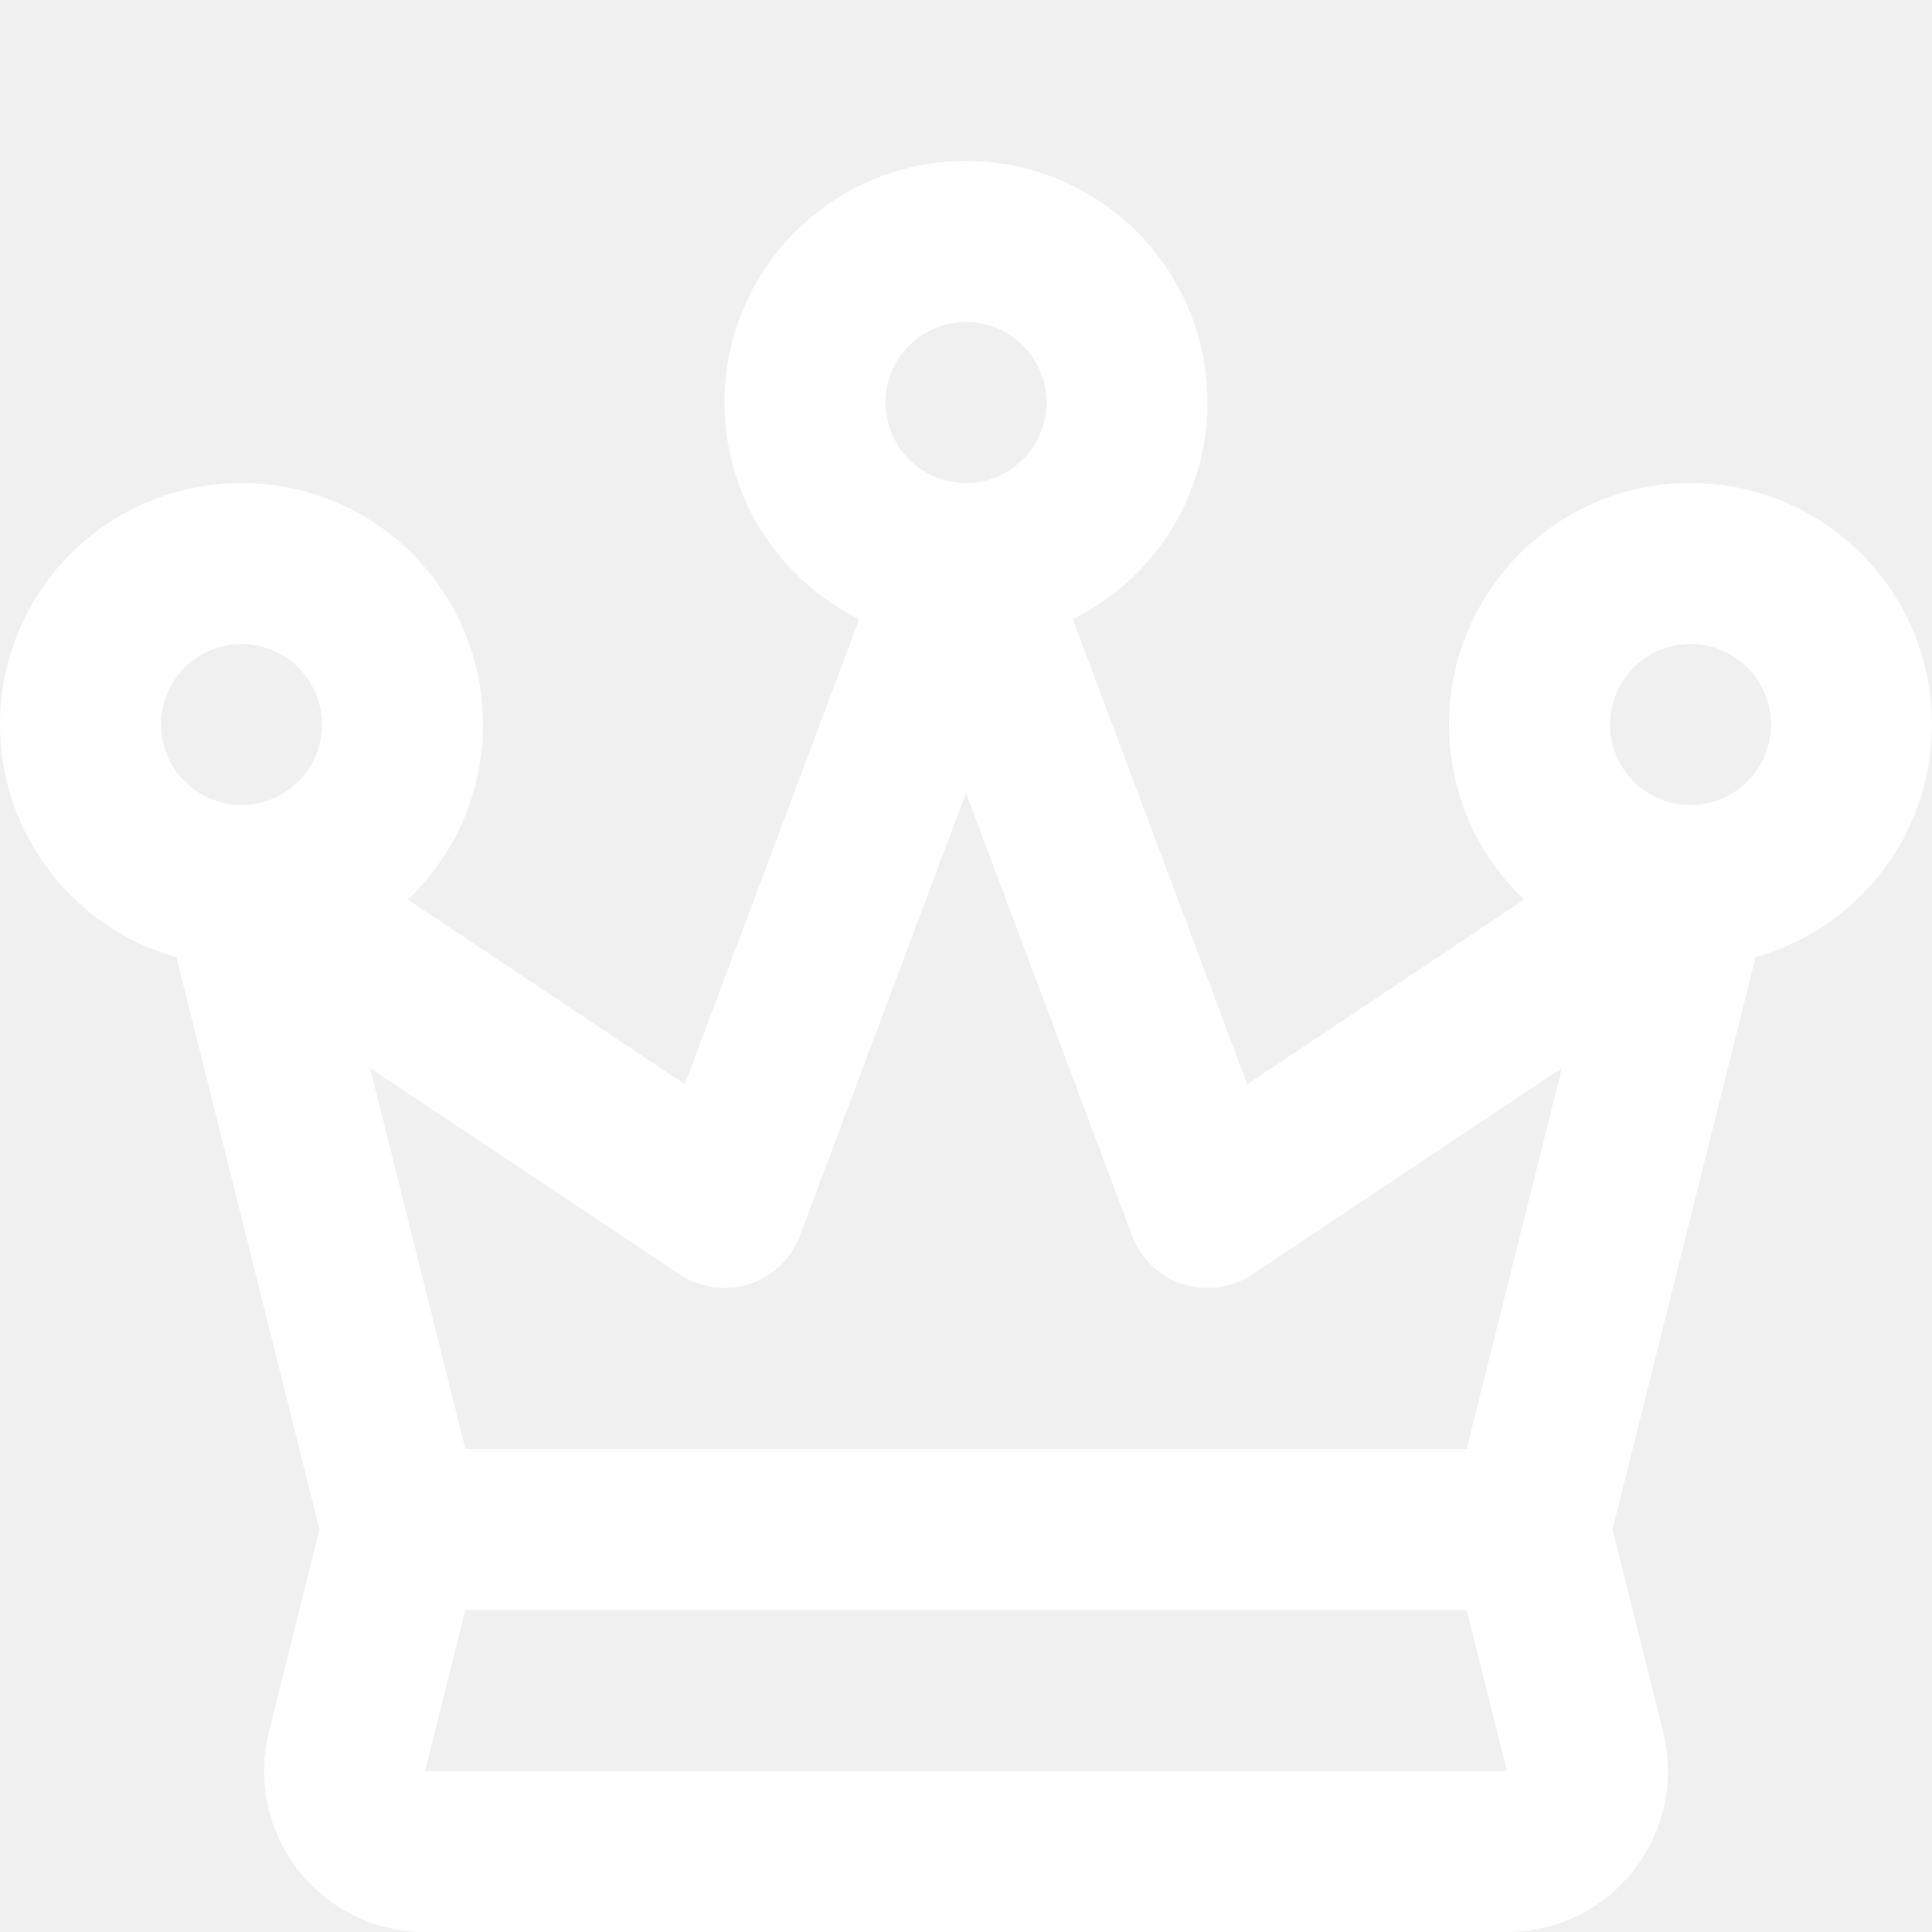
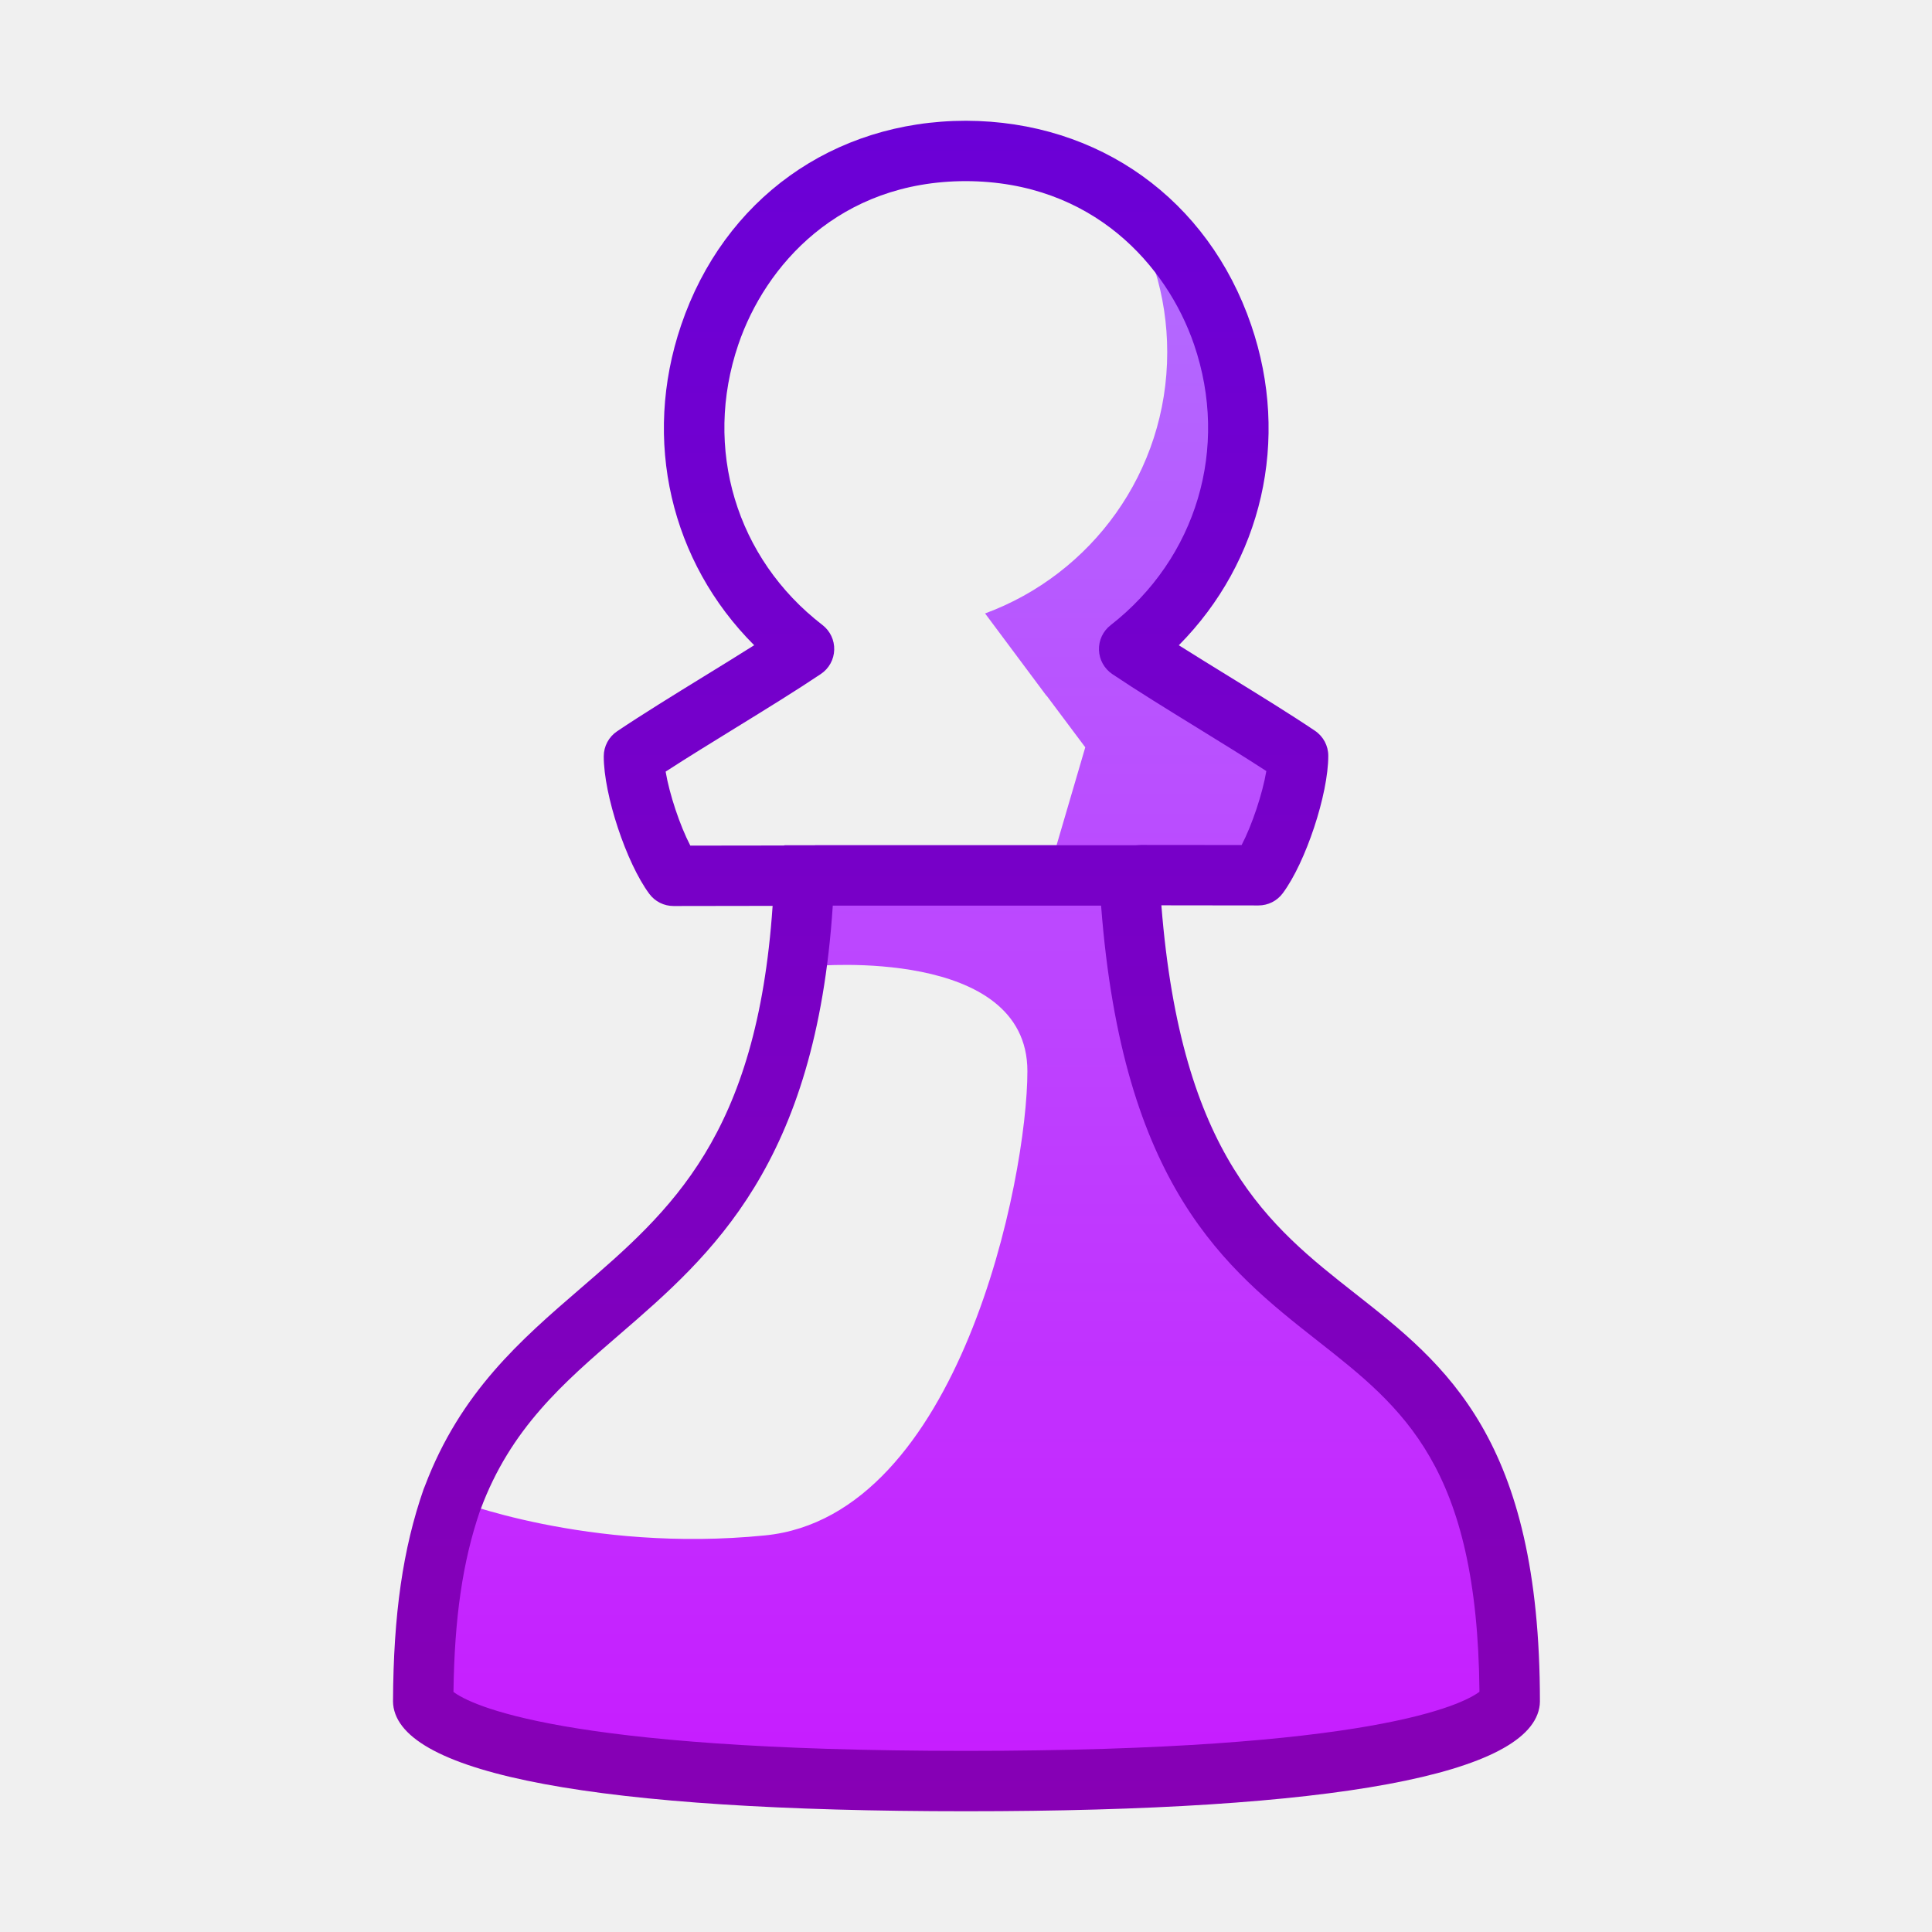
- <svg xmlns="http://www.w3.org/2000/svg" width="800px" height="800px" viewBox="0 0 24 24" fill="none">
-   <path fill-rule="evenodd" clip-rule="evenodd" d="M11 5C11 4.448 11.448 4 12 4C12.552 4 13 4.448 13 5C13 5.552 12.552 6 12 6C11.448 6 11 5.552 11 5ZM13.327 7.691C14.318 7.201 15 6.18 15 5C15 3.343 13.657 2 12 2C10.343 2 9 3.343 9 5C9 6.18 9.682 7.201 10.673 7.691L8.506 13.469L5.066 11.175C5.641 10.629 6 9.856 6 9C6 7.343 4.657 6 3 6C1.343 6 0 7.343 0 9C0 10.377 0.927 11.537 2.192 11.89L3.969 19L3.341 21.515C3.025 22.777 3.98 24 5.281 24H18.719C20.02 24 20.975 22.777 20.66 21.515L20.031 19L21.808 11.89C23.073 11.537 24 10.377 24 9C24 7.343 22.657 6 21 6C19.343 6 18 7.343 18 9C18 9.856 18.359 10.629 18.934 11.175L15.494 13.469L13.327 7.691ZM21 10C21 10 21 10 21 10C21.552 10 22 9.552 22 9C22 8.448 21.552 8 21 8C20.448 8 20 8.448 20 9C20 9.552 20.448 10 21 10ZM4 9C4 9.552 3.553 10 3 10H3C2.448 10 2 9.552 2 9C2 8.448 2.448 8 3 8C3.552 8 4 8.448 4 9ZM5.281 22L5.781 20H18.219L18.719 22H5.281ZM19.402 13.267L18.219 18H5.781L4.597 13.267L8.445 15.832C8.699 16.001 9.017 16.045 9.307 15.952C9.597 15.858 9.829 15.637 9.936 15.351L12 9.848L14.064 15.351C14.171 15.637 14.403 15.858 14.693 15.952C14.983 16.045 15.301 16.001 15.555 15.832L19.402 13.267Z" fill="#FFFFFF" />
+ <svg xmlns="http://www.w3.org/2000/svg" viewBox="0,0,256,256" width="512px" height="512px" fill-rule="nonzero">
+   <defs>
+     <linearGradient x1="32.015" y1="6.551" x2="32.015" y2="59" gradientUnits="userSpaceOnUse" id="color-1">
+       <stop offset="0" stop-color="#b26dff" />
+       <stop offset="1" stop-color="#c71cff" />
+     </linearGradient>
+     <linearGradient x1="32.016" y1="4" x2="32.016" y2="60" gradientUnits="userSpaceOnUse" id="color-2">
+       <stop offset="0" stop-color="#6b00d7" />
+       <stop offset="1" stop-color="#8700b4" />
+     </linearGradient>
+   </defs>
+   <g fill="none" fill-rule="nonzero" stroke="none" stroke-width="1" stroke-linecap="butt" stroke-linejoin="miter" stroke-miterlimit="10" stroke-dasharray="" stroke-dashoffset="0" font-family="none" font-weight="none" font-size="none" text-anchor="none" style="mix-blend-mode: normal">
+     <g transform="scale(4,4)">
+       <path d="M50.011,56.365c0,0 -0.29,2.635 -18.011,2.635c-17.721,0 -17.98,-2.635 -17.98,-2.635c0,-2.885 0.36,-5.031 0.959,-6.709c0,0 4.492,1.794 10.367,1.206c6.442,-0.645 8.688,-11.82 8.688,-15.379c0,-4.129 -7.034,-3.483 -7.034,-3.483c0.109,-1.22 0,-2.515 0,-4h8l0.951,-3.244l-1.279,-1.709c-0.002,0.001 -0.005,0 -0.007,0.001l-2.033,-2.727c3.522,-1.297 6.034,-4.682 6.034,-8.654c0,-1.893 -0.572,-3.652 -1.551,-5.116c2.474,1.653 4.104,4.47 4.104,7.669c0,2.96 -1.395,5.594 -3.563,7.28c1.617,1.086 3.727,2.451 5.343,3.537c-0.04,0.564 -0.149,1.313 -0.437,2.152c-0.26,0.755 -0.588,1.359 -0.873,1.805l-4.342,-0.284l-0.002,0.001c1.02,18.904 12.666,10.893 12.666,27.654z" fill="url(#color-1)" />
+       <path d="M44.883,42.843c-2.829,-2.224 -5.75,-4.52 -6.411,-12.853l3.217,0.004h0.001c0.316,0 0.614,-0.149 0.803,-0.404c0.763,-1.026 1.509,-3.282 1.508,-4.554c0,-0.333 -0.166,-0.644 -0.442,-0.829c-0.82,-0.552 -1.83,-1.174 -2.839,-1.795c-0.568,-0.351 -1.137,-0.7 -1.67,-1.037c2.754,-2.778 3.699,-6.806 2.397,-10.607c-1.425,-4.163 -5.044,-6.755 -9.448,-6.768c-4.401,0.004 -8.017,2.597 -9.435,6.769c-1.298,3.817 -0.344,7.843 2.419,10.605c-0.536,0.338 -1.108,0.691 -1.683,1.044c-0.998,0.614 -2.03,1.25 -2.858,1.807c-0.276,0.185 -0.442,0.496 -0.442,0.829c-0.001,1.272 0.746,3.529 1.509,4.556c0.188,0.254 0.486,0.403 0.803,0.403h0.001l3.281,-0.005c-0.519,7.63 -3.37,10.091 -6.382,12.688c-1.947,1.68 -3.959,3.415 -5.138,6.533c-0.015,0.031 -0.028,0.064 -0.04,0.098c-0.688,1.975 -1.001,4.145 -1.015,7.033c0,0.034 0.001,0.068 0.005,0.103c0.229,2.314 6.79,3.537 18.976,3.537c12.179,0 18.751,-1.219 19.006,-3.525c0.004,-0.036 0.006,-0.072 0.006,-0.109c0,-8.707 -3.116,-11.155 -6.129,-13.523zM22.05,25.561c0.7,-0.454 1.5,-0.947 2.3,-1.439c1.014,-0.624 2.025,-1.247 2.843,-1.796c0.267,-0.179 0.432,-0.476 0.441,-0.798c0.011,-0.321 -0.134,-0.628 -0.389,-0.824c-2.862,-2.204 -3.956,-5.851 -2.787,-9.291c0.889,-2.615 3.337,-5.41 7.539,-5.413c4.21,0.012 6.664,2.805 7.558,5.415c1.172,3.424 0.086,7.073 -2.766,9.296c-0.253,0.197 -0.396,0.504 -0.384,0.824c0.011,0.32 0.176,0.616 0.441,0.795c0.816,0.548 1.819,1.166 2.823,1.784c0.792,0.488 1.584,0.976 2.28,1.429c-0.126,0.747 -0.472,1.784 -0.818,2.45l-3.344,-0.003l-0.188,0.01h-11.599c-0.014,0 -0.025,0.007 -0.038,0.008l-3.094,0.004c-0.347,-0.666 -0.692,-1.703 -0.818,-2.451zM32,58c-13.475,0 -16.428,-1.539 -16.978,-1.953c0.032,-2.459 0.305,-4.319 0.874,-5.985c0.008,-0.019 0.016,-0.037 0.022,-0.056c0.995,-2.687 2.746,-4.196 4.599,-5.795c3.063,-2.642 6.51,-5.64 7.07,-14.211h8.888c0.712,9.311 4.133,12.027 7.171,14.415c2.839,2.23 5.295,4.162 5.363,11.627c-0.551,0.414 -3.514,1.958 -17.009,1.958z" fill="url(#color-2)" />
+     </g>
+   </g>
</svg>
